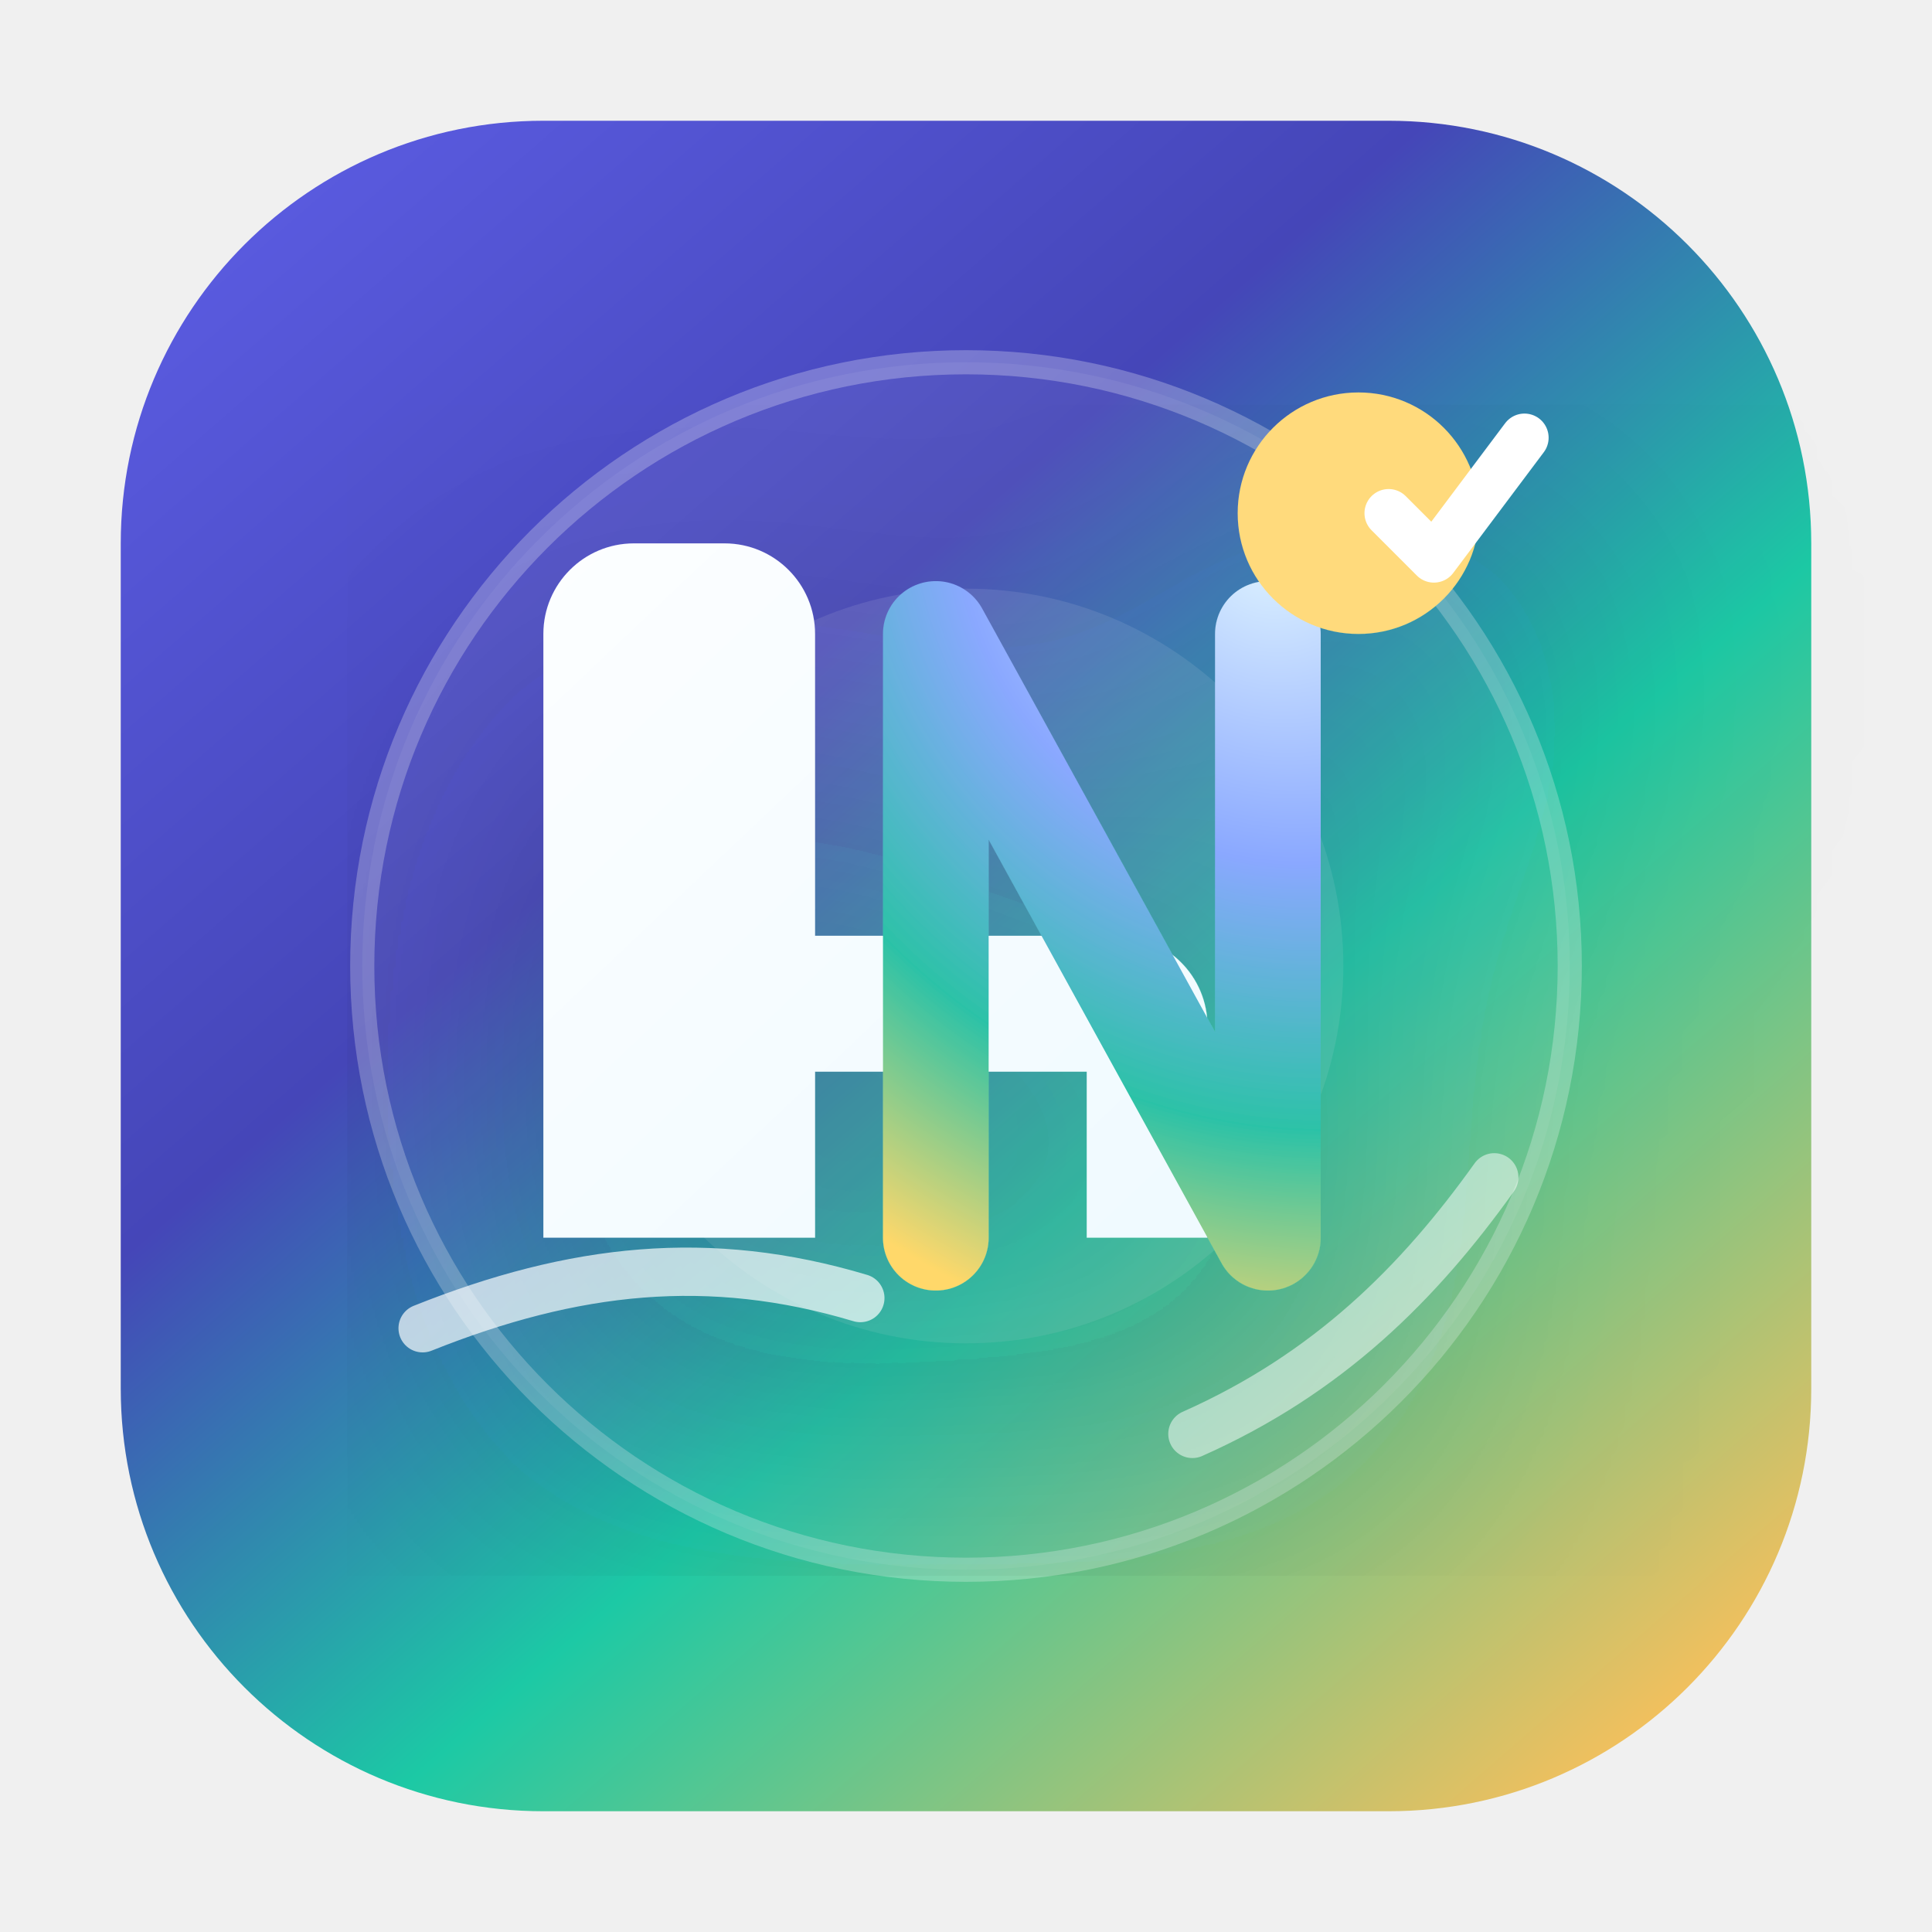
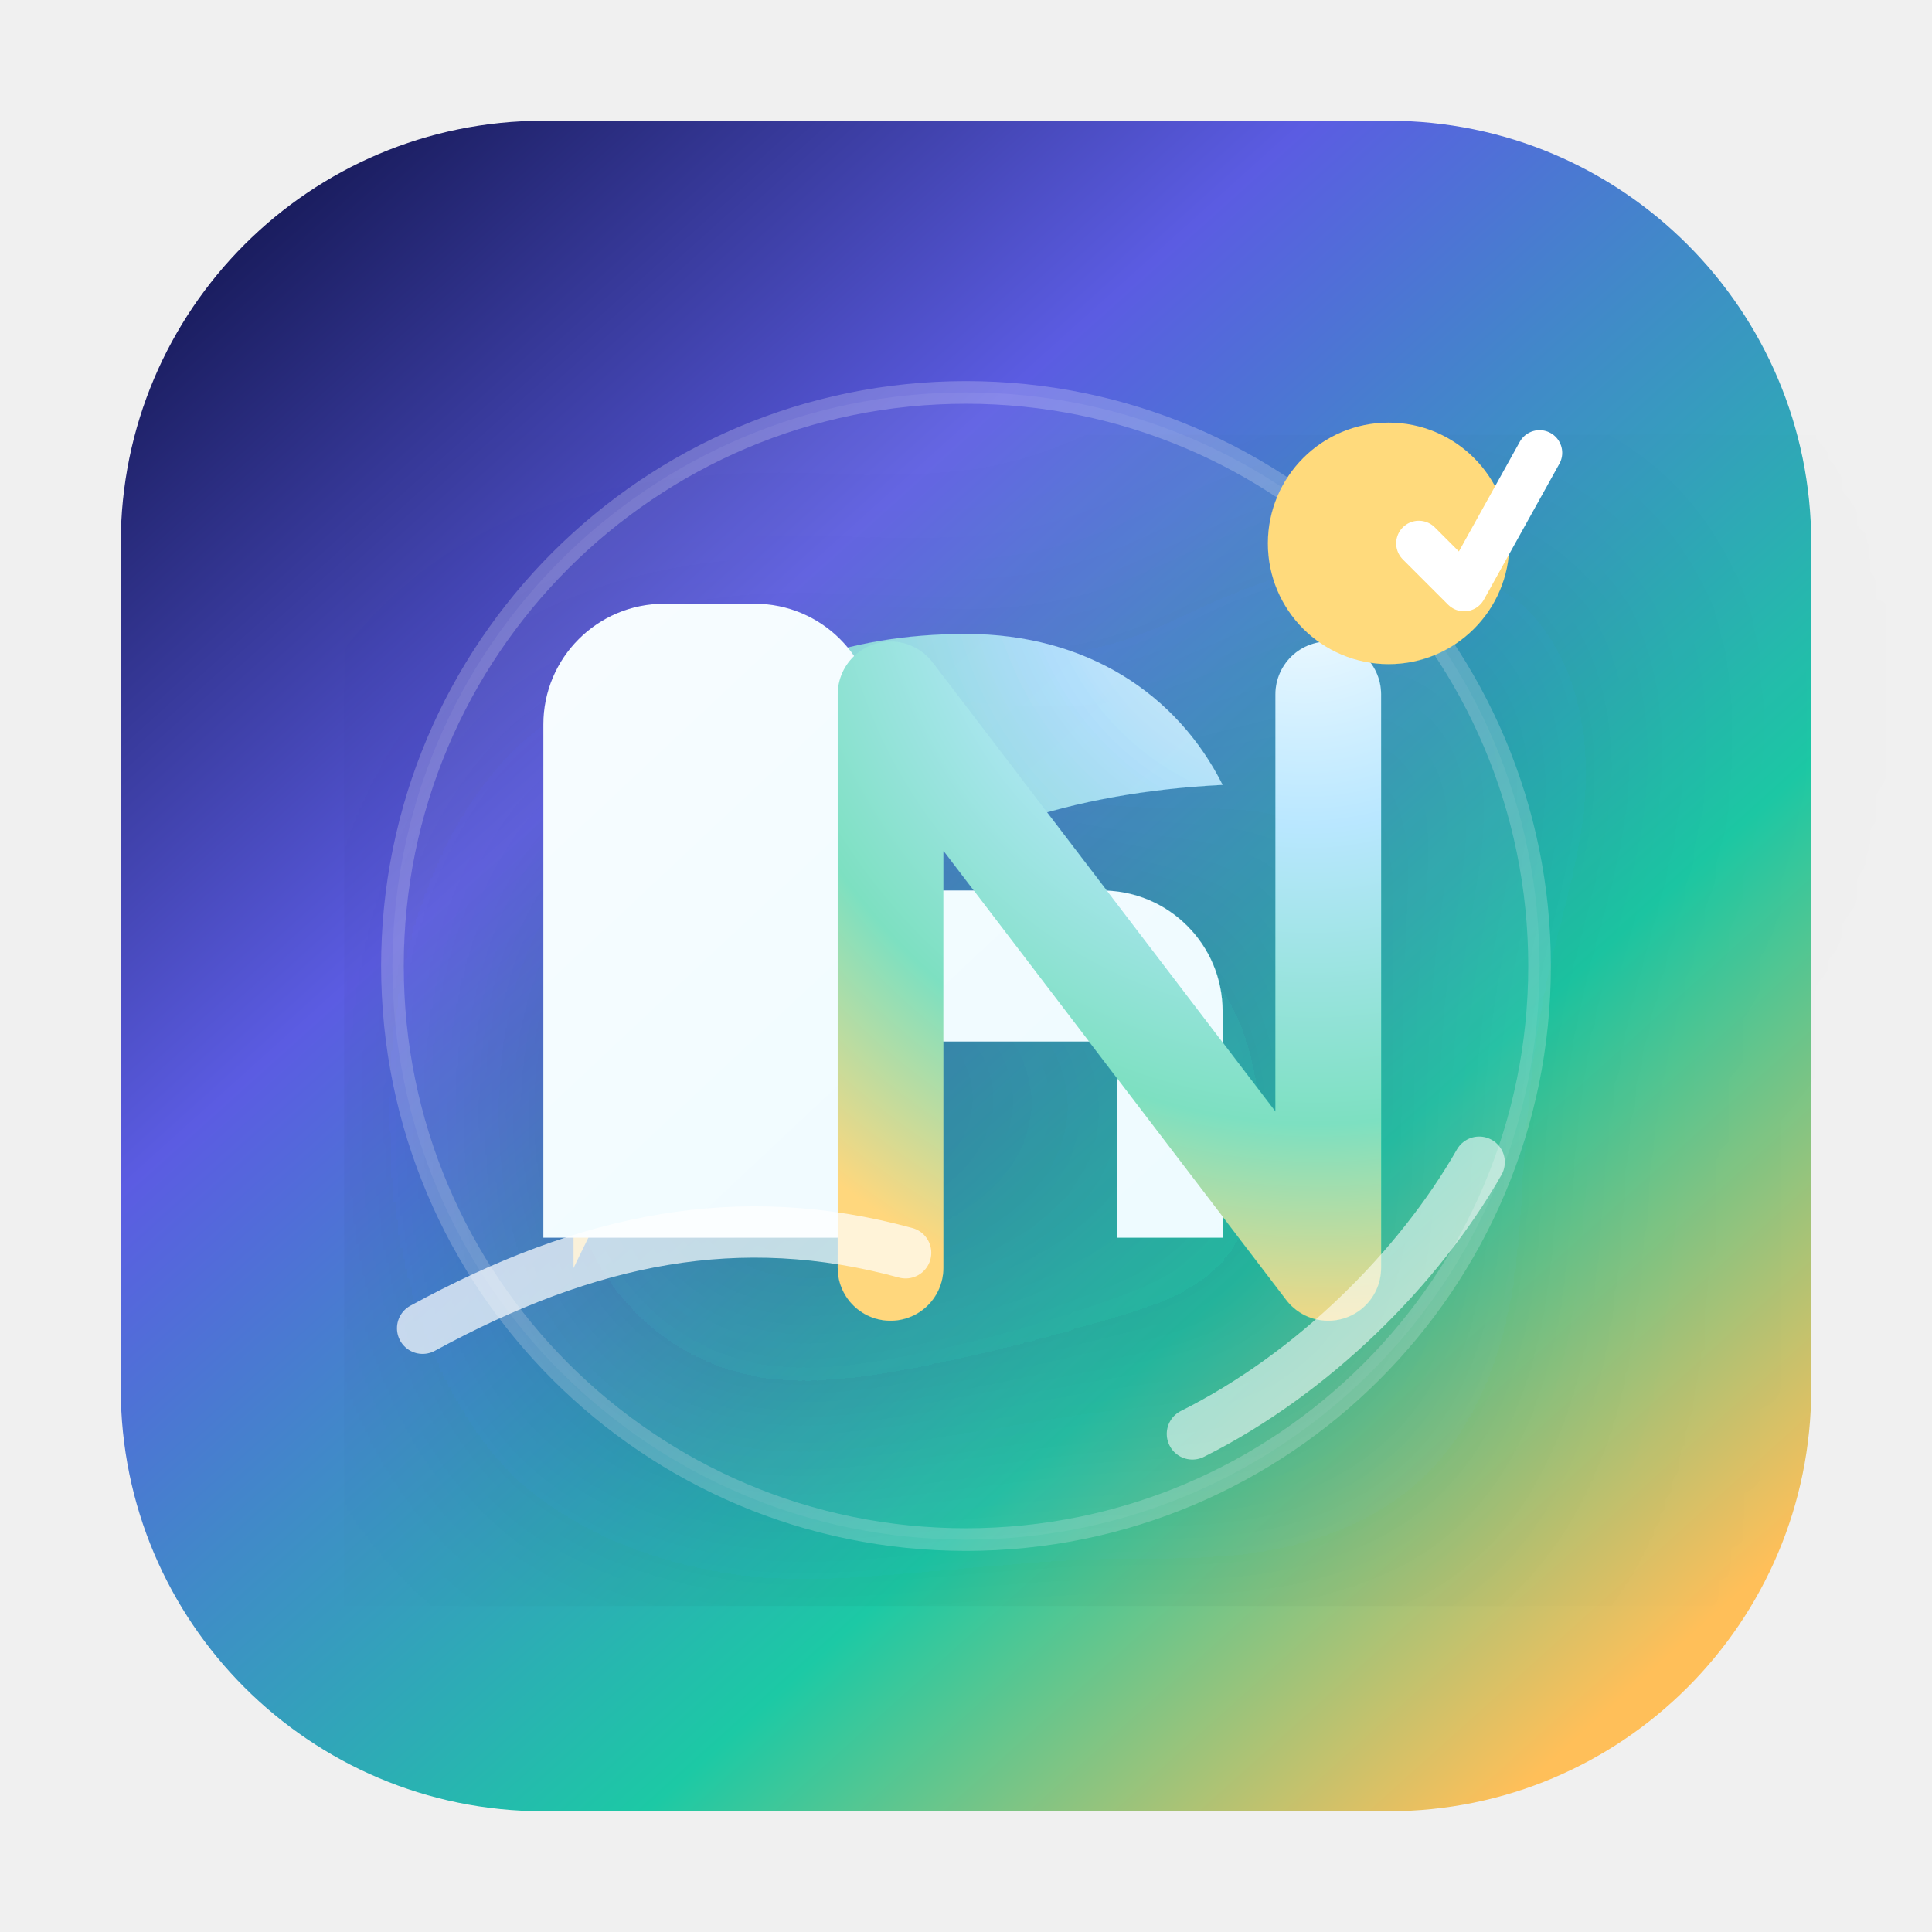
<svg xmlns="http://www.w3.org/2000/svg" width="128" height="128" viewBox="0 0 128 128" fill="none" role="img" aria-labelledby="title desc">
  <defs>
-     <linearGradient id="bg" x1="16" y1="10" x2="110" y2="118" gradientUnits="userSpaceOnUse">
-       <stop stop-color="#5B5CE2" />
-       <stop offset="0.35" stop-color="#4546B8" />
-       <stop offset="0.62" stop-color="#1CC9A5" />
+     <linearGradient id="bg" x1="18" y1="12" x2="108" y2="112" gradientUnits="userSpaceOnUse">
+       <stop stop-color="#171A59" />
+       <stop offset="0.32" stop-color="#5B5CE2" />
+       <stop offset="0.72" stop-color="#1CC9A5" />
      <stop offset="1" stop-color="#FFBF59" />
    </linearGradient>
-     <linearGradient id="glass" x1="28" y1="24" x2="100" y2="100" gradientUnits="userSpaceOnUse">
+     <linearGradient id="mark" x1="34" y1="30" x2="96" y2="96" gradientUnits="userSpaceOnUse">
+       <stop stop-color="#F9FCFF" />
+       <stop offset="1" stop-color="#EAFBFF" />
+     </linearGradient>
+     <radialGradient id="glow" cx="0" cy="0" r="1" gradientUnits="userSpaceOnUse" gradientTransform="translate(86 36) rotate(58) scale(54 52)">
      <stop stop-color="#FFFFFF" />
-       <stop offset="1" stop-color="#EAF8FF" />
-     </linearGradient>
-     <radialGradient id="orb" cx="0" cy="0" r="1" gradientUnits="userSpaceOnUse" gradientTransform="translate(84 36) rotate(52) scale(58 52)">
-       <stop stop-color="#DFF4FF" />
-       <stop offset="0.38" stop-color="#8AA8FF" />
-       <stop offset="0.7" stop-color="#2CC2A7" />
-       <stop offset="1" stop-color="#FFD86A" />
+       <stop offset="0.35" stop-color="#B9E7FF" />
+       <stop offset="0.72" stop-color="#7DE0C1" />
+       <stop offset="1" stop-color="#FFD77D" />
    </radialGradient>
    <filter id="shadow" x="-20%" y="-20%" width="160%" height="160%">
      <feDropShadow dx="0" dy="12" stdDeviation="12" flood-color="#101B3D" flood-opacity="0.26" />
    </filter>
  </defs>
  <rect x="8" y="8" width="112" height="112" rx="28" fill="url(#bg)" />
-   <circle cx="64" cy="64" r="40" fill="rgba(255,255,255,0.06)" stroke="rgba(255,255,255,0.26)" stroke-width="1.6" />
-   <circle cx="64" cy="64" r="25" fill="rgba(255,255,255,0.10)" />
+   <circle cx="64" cy="64" r="38" fill="rgba(255,255,255,0.06)" stroke="rgba(255,255,255,0.22)" stroke-width="1.5" />
  <g filter="url(#shadow)">
-     <path d="M36 82V42C36 38.686 38.686 36 42 36H48C51.314 36 54 38.686 54 42V62H74C77.314 62 80 64.686 80 68V82H72V71H54V82H36Z" fill="url(#glass)" />
-     <path d="M62 82V42L84 82V42" stroke="url(#orb)" stroke-width="7" stroke-linecap="round" stroke-linejoin="round" />
-     <circle cx="90" cy="34" r="8" fill="#FFDA7B" />
-     <path d="M92 34L95 37L101 29" stroke="#FFFFFF" stroke-width="3.2" stroke-linecap="round" stroke-linejoin="round" />
+     <path d="M38 84C48 63 61 53 81 52C78 46 72 42 64 42C48 42 38 52 38 68V84H38Z" fill="url(#glow)" opacity="0.9" />
+     <path d="M36 82V48C36 43.582 39.582 40 44 40H50C54.418 40 58 43.582 58 48V59H73C77.418 59 81 62.582 81 67V82H74V69H58V82H36Z" fill="url(#mark)" />
+     <path d="M59 84V46L88 84V46" stroke="url(#glow)" stroke-width="7" stroke-linecap="round" stroke-linejoin="round" />
+     <circle cx="92" cy="36" r="8" fill="#FFDA7B" />
+     <path d="M94 36L97 39L102 30" stroke="#FFFFFF" stroke-width="3" stroke-linecap="round" stroke-linejoin="round" />
  </g>
-   <path d="M28 88C38 84 47 83 57 86" stroke="rgba(255,255,255,0.68)" stroke-width="3.2" stroke-linecap="round" />
-   <path d="M79 95C88 91 94 85 99 78" stroke="rgba(255,255,255,0.5)" stroke-width="3.2" stroke-linecap="round" />
+   <path d="M28 88C39 82 49 80 60 83" stroke="rgba(255,255,255,0.7)" stroke-width="3.4" stroke-linecap="round" />
+   <path d="M79 95C87 91 94 84 98 77" stroke="rgba(255,255,255,0.56)" stroke-width="3.4" stroke-linecap="round" />
</svg>
